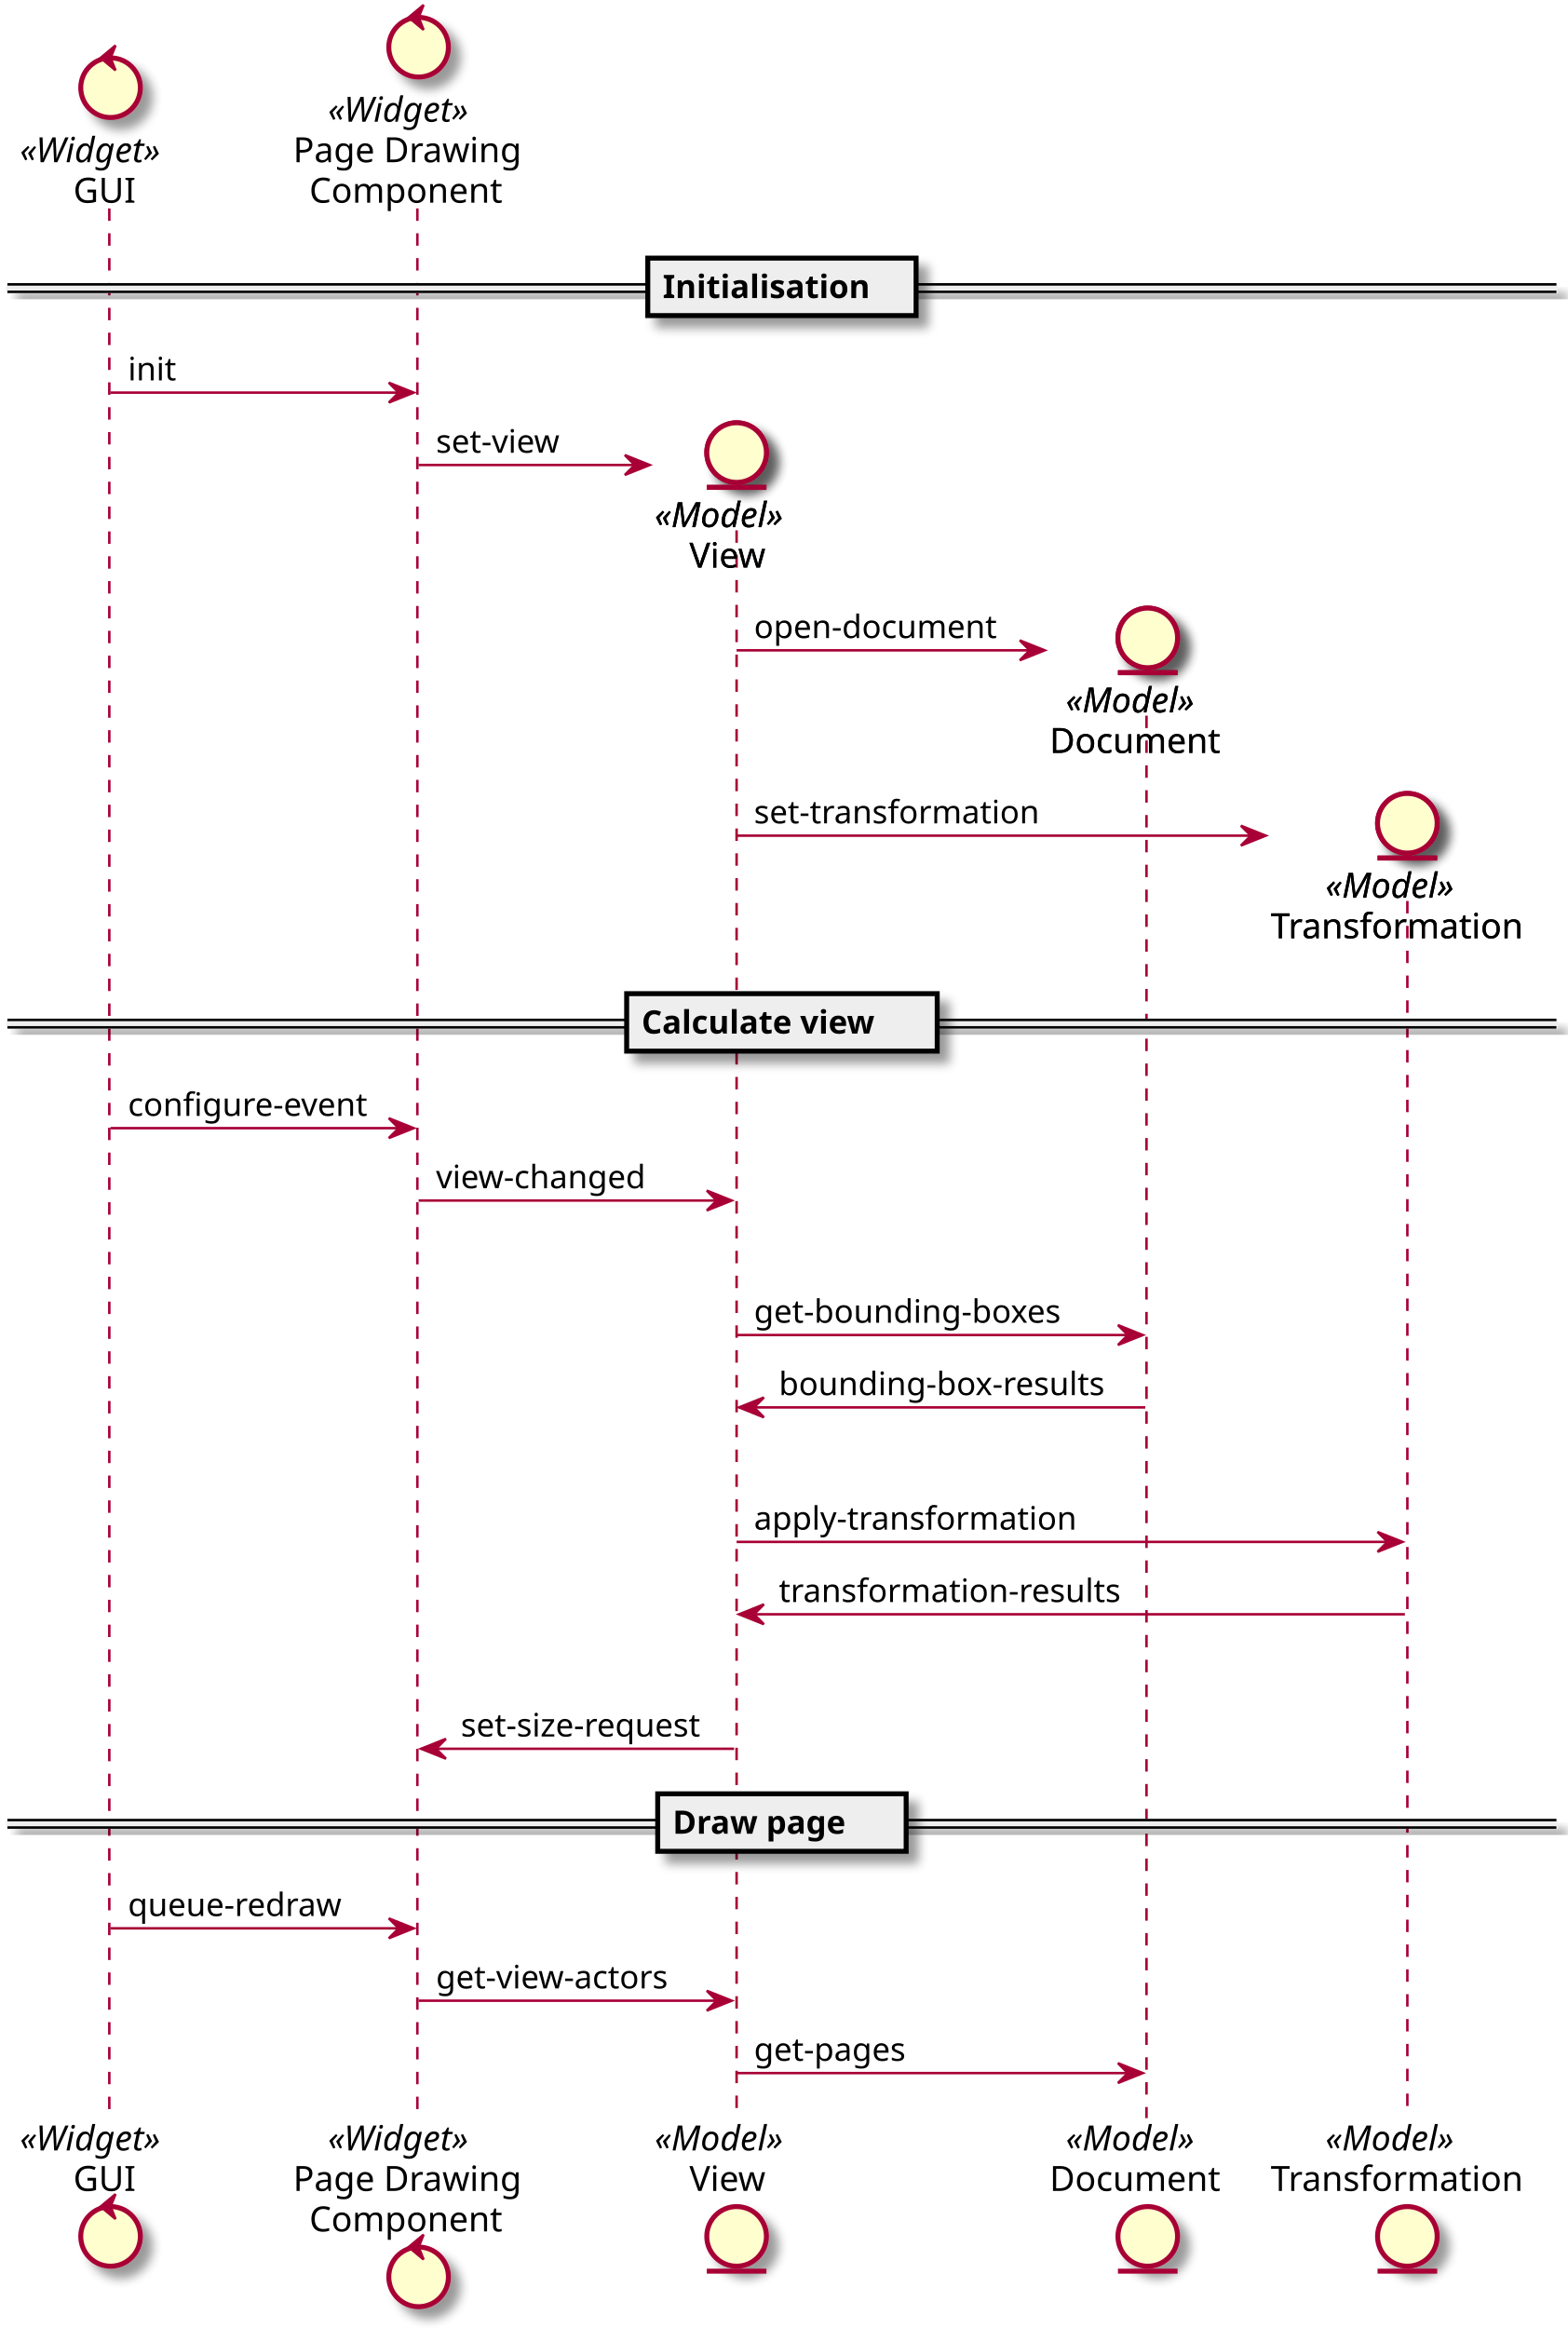
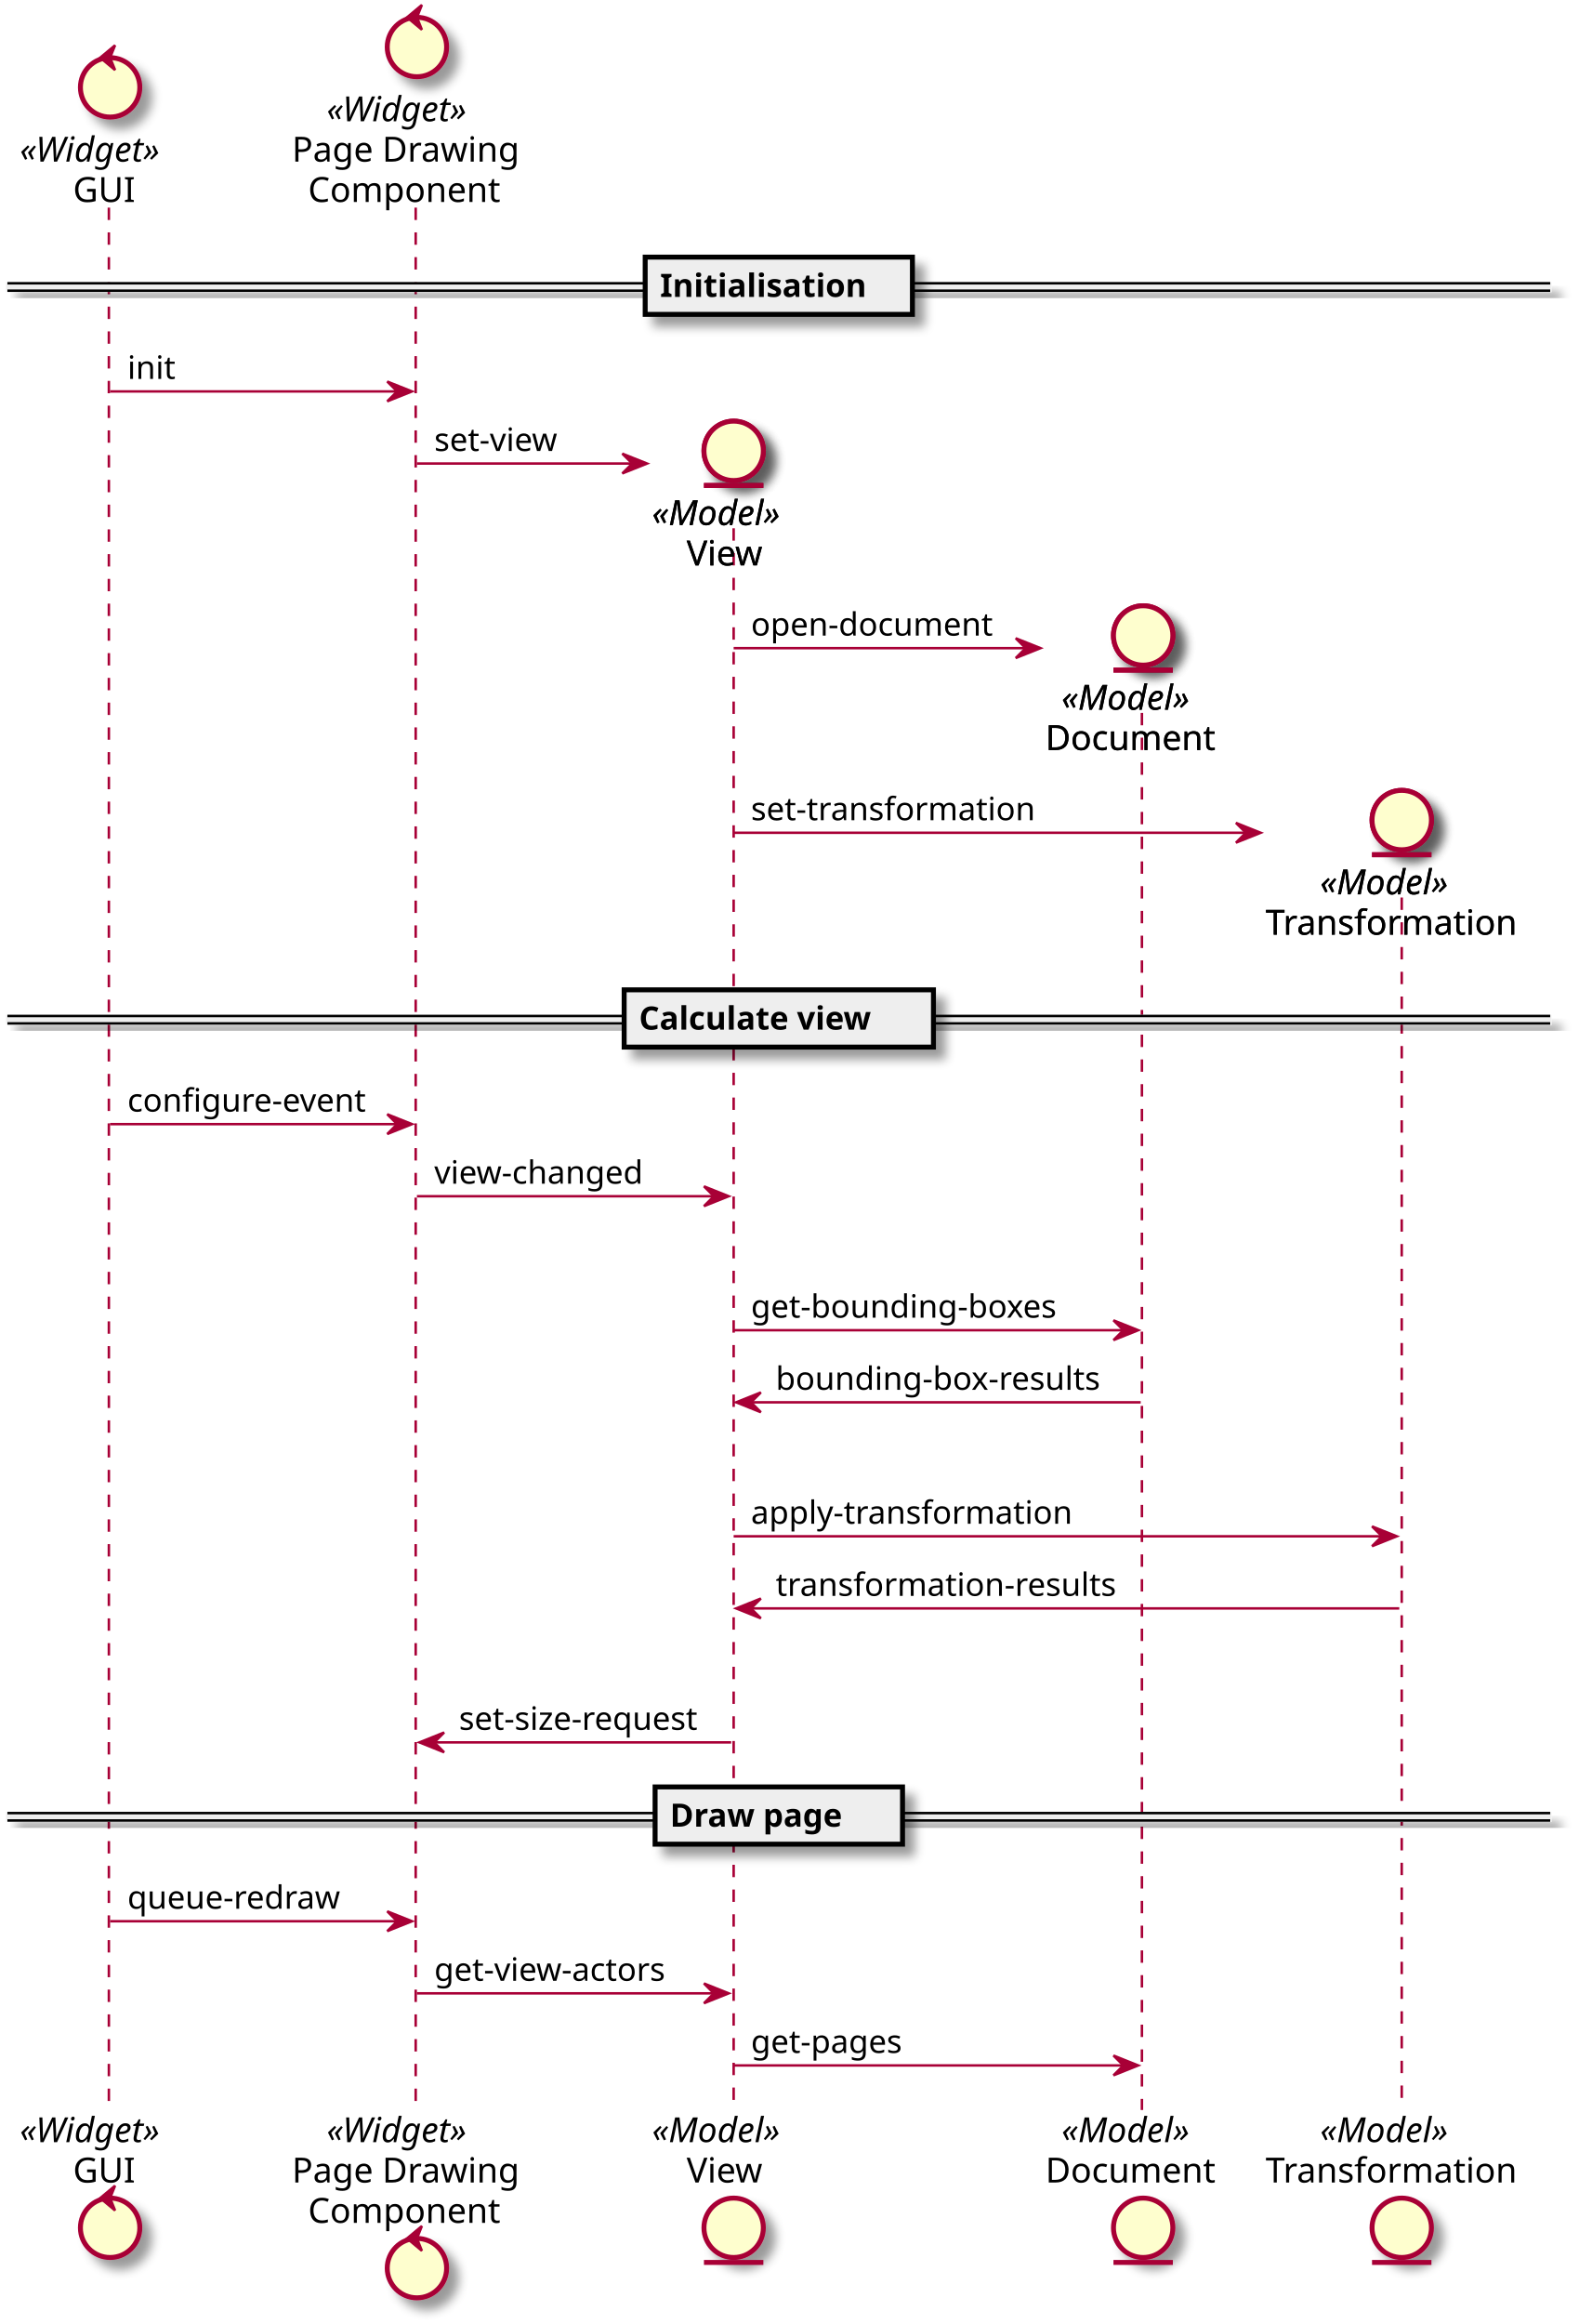
- <svg xmlns="http://www.w3.org/2000/svg" contentScriptType="application/ecmascript" contentStyleType="text/css" height="937px" preserveAspectRatio="none" style="width:631px;height:937px;" version="1.1" viewBox="0 0 631 937" width="631px" zoomAndPan="magnify">
+ <svg xmlns="http://www.w3.org/2000/svg" contentScriptType="application/ecmascript" contentStyleType="text/css" height="939px" preserveAspectRatio="none" style="width:638px;height:939px;" version="1.1" viewBox="0 0 638 939" width="638px" zoomAndPan="magnify">
  <defs>
-     <filter height="300%" id="f1o5gnafwqdhxk" width="300%" x="-1" y="-1">
+     <filter height="300%" id="ftd1jh8df5vxj" width="300%" x="-1" y="-1">
      <feGaussianBlur result="blurOut" stdDeviation="2.0" />
      <feColorMatrix in="blurOut" result="blurOut2" type="matrix" values="0 0 0 0 0 0 0 0 0 0 0 0 0 0 0 0 0 0 .4 0" />
      <feOffset dx="4.0" dy="4.0" in="blurOut2" result="blurOut3" />
      <feBlend in="SourceGraphic" in2="blurOut3" mode="normal" />
    </filter>
  </defs>
  <g>
    <text fill="#000000" font-family="sans-serif" font-size="14" font-style="italic" lengthAdjust="spacingAndGlyphs" textLength="60" x="263.5" y="212.156">«Model»</text>
    <text fill="#000000" font-family="sans-serif" font-size="14" lengthAdjust="spacingAndGlyphs" textLength="32" x="277.5" y="228.453">View</text>
-     <ellipse cx="296.5" cy="182.156" fill="#FEFECE" filter="url(#f1o5gnafwqdhxk)" rx="12" ry="12" style="stroke: #A80036; stroke-width: 2.0;" />
+     <ellipse cx="296.5" cy="182.156" fill="#FEFECE" filter="url(#ftd1jh8df5vxj)" rx="12" ry="12" style="stroke: #A80036; stroke-width: 2.0;" />
    <line style="stroke: #A80036; stroke-width: 2.0;" x1="284.5" x2="308.5" y1="196.156" y2="196.156" />
    <text fill="#000000" font-family="sans-serif" font-size="14" font-style="italic" lengthAdjust="spacingAndGlyphs" textLength="60" x="429" y="286.75">«Model»</text>
    <text fill="#000000" font-family="sans-serif" font-size="14" lengthAdjust="spacingAndGlyphs" textLength="73" x="422.5" y="303.047">Document</text>
-     <ellipse cx="462" cy="256.75" fill="#FEFECE" filter="url(#f1o5gnafwqdhxk)" rx="12" ry="12" style="stroke: #A80036; stroke-width: 2.0;" />
+     <ellipse cx="462" cy="256.75" fill="#FEFECE" filter="url(#ftd1jh8df5vxj)" rx="12" ry="12" style="stroke: #A80036; stroke-width: 2.0;" />
    <line style="stroke: #A80036; stroke-width: 2.0;" x1="450" x2="474" y1="270.75" y2="270.75" />
    <text fill="#000000" font-family="sans-serif" font-size="14" font-style="italic" lengthAdjust="spacingAndGlyphs" textLength="60" x="533.5" y="361.344">«Model»</text>
    <text fill="#000000" font-family="sans-serif" font-size="14" lengthAdjust="spacingAndGlyphs" textLength="104" x="511.5" y="377.641">Transformation</text>
-     <ellipse cx="566.5" cy="331.344" fill="#FEFECE" filter="url(#f1o5gnafwqdhxk)" rx="12" ry="12" style="stroke: #A80036; stroke-width: 2.0;" />
+     <ellipse cx="566.5" cy="331.344" fill="#FEFECE" filter="url(#ftd1jh8df5vxj)" rx="12" ry="12" style="stroke: #A80036; stroke-width: 2.0;" />
    <line style="stroke: #A80036; stroke-width: 2.0;" x1="554.5" x2="578.5" y1="345.344" y2="345.344" />
    <line style="stroke: #A80036; stroke-width: 1.0; stroke-dasharray: 5.0,5.0;" x1="44" x2="44" y1="83.891" y2="852.531" />
    <line style="stroke: #A80036; stroke-width: 1.0; stroke-dasharray: 5.0,5.0;" x1="168" x2="168" y1="83.891" y2="852.531" />
    <line style="stroke: #A80036; stroke-width: 1.0; stroke-dasharray: 5.0,5.0;" x1="296.5" x2="296.5" y1="213.453" y2="852.531" />
    <line style="stroke: #A80036; stroke-width: 1.0; stroke-dasharray: 5.0,5.0;" x1="461.5" x2="461.5" y1="288.047" y2="852.531" />
    <line style="stroke: #A80036; stroke-width: 1.0; stroke-dasharray: 5.0,5.0;" x1="566.5" x2="566.5" y1="362.641" y2="852.531" />
    <text fill="#000000" font-family="sans-serif" font-size="14" font-style="italic" lengthAdjust="spacingAndGlyphs" textLength="67" x="8" y="65.297">«Widget»</text>
    <text fill="#000000" font-family="sans-serif" font-size="14" lengthAdjust="spacingAndGlyphs" textLength="24" x="29.5" y="81.594">GUI</text>
-     <ellipse cx="44.5" cy="35.297" fill="#FEFECE" filter="url(#f1o5gnafwqdhxk)" rx="12" ry="12" style="stroke: #A80036; stroke-width: 2.0;" />
+     <ellipse cx="44.5" cy="35.297" fill="#FEFECE" filter="url(#ftd1jh8df5vxj)" rx="12" ry="12" style="stroke: #A80036; stroke-width: 2.0;" />
    <polygon fill="#A80036" points="40.5,23.297,46.5,18.297,44.5,23.297,46.5,28.297,40.5,23.297" style="stroke: #A80036; stroke-width: 1.0;" />
    <text fill="#000000" font-family="sans-serif" font-size="14" font-style="italic" lengthAdjust="spacingAndGlyphs" textLength="67" x="8" y="865.531">«Widget»</text>
    <text fill="#000000" font-family="sans-serif" font-size="14" lengthAdjust="spacingAndGlyphs" textLength="24" x="29.5" y="881.828">GUI</text>
-     <ellipse cx="44.5" cy="900.125" fill="#FEFECE" filter="url(#f1o5gnafwqdhxk)" rx="12" ry="12" style="stroke: #A80036; stroke-width: 2.0;" />
+     <ellipse cx="44.5" cy="900.125" fill="#FEFECE" filter="url(#ftd1jh8df5vxj)" rx="12" ry="12" style="stroke: #A80036; stroke-width: 2.0;" />
    <polygon fill="#A80036" points="40.5,888.125,46.5,883.125,44.5,888.125,46.5,893.125,40.5,888.125" style="stroke: #A80036; stroke-width: 1.0;" />
    <text fill="#000000" font-family="sans-serif" font-size="14" font-style="italic" lengthAdjust="spacingAndGlyphs" textLength="67" x="132" y="49">«Widget»</text>
    <text fill="#000000" font-family="sans-serif" font-size="14" lengthAdjust="spacingAndGlyphs" textLength="95" x="118" y="65.297">Page Drawing</text>
    <text fill="#000000" font-family="sans-serif" font-size="14" lengthAdjust="spacingAndGlyphs" textLength="82" x="124.5" y="81.594">Component</text>
-     <ellipse cx="168.5" cy="19" fill="#FEFECE" filter="url(#f1o5gnafwqdhxk)" rx="12" ry="12" style="stroke: #A80036; stroke-width: 2.0;" />
+     <ellipse cx="168.5" cy="19" fill="#FEFECE" filter="url(#ftd1jh8df5vxj)" rx="12" ry="12" style="stroke: #A80036; stroke-width: 2.0;" />
    <polygon fill="#A80036" points="164.5,7,170.5,2,168.5,7,170.5,12,164.5,7" style="stroke: #A80036; stroke-width: 1.0;" />
    <text fill="#000000" font-family="sans-serif" font-size="14" font-style="italic" lengthAdjust="spacingAndGlyphs" textLength="67" x="132" y="865.531">«Widget»</text>
    <text fill="#000000" font-family="sans-serif" font-size="14" lengthAdjust="spacingAndGlyphs" textLength="95" x="118" y="881.828">Page Drawing</text>
    <text fill="#000000" font-family="sans-serif" font-size="14" lengthAdjust="spacingAndGlyphs" textLength="82" x="124.5" y="898.125">Component</text>
-     <ellipse cx="168.5" cy="916.422" fill="#FEFECE" filter="url(#f1o5gnafwqdhxk)" rx="12" ry="12" style="stroke: #A80036; stroke-width: 2.0;" />
+     <ellipse cx="168.5" cy="916.422" fill="#FEFECE" filter="url(#ftd1jh8df5vxj)" rx="12" ry="12" style="stroke: #A80036; stroke-width: 2.0;" />
    <polygon fill="#A80036" points="164.5,904.422,170.5,899.422,168.5,904.422,170.5,909.422,164.5,904.422" style="stroke: #A80036; stroke-width: 1.0;" />
    <text fill="#000000" font-family="sans-serif" font-size="14" font-style="italic" lengthAdjust="spacingAndGlyphs" textLength="60" x="263.5" y="865.531">«Model»</text>
    <text fill="#000000" font-family="sans-serif" font-size="14" lengthAdjust="spacingAndGlyphs" textLength="32" x="277.5" y="881.828">View</text>
-     <ellipse cx="296.5" cy="900.125" fill="#FEFECE" filter="url(#f1o5gnafwqdhxk)" rx="12" ry="12" style="stroke: #A80036; stroke-width: 2.0;" />
+     <ellipse cx="296.5" cy="900.125" fill="#FEFECE" filter="url(#ftd1jh8df5vxj)" rx="12" ry="12" style="stroke: #A80036; stroke-width: 2.0;" />
    <line style="stroke: #A80036; stroke-width: 2.0;" x1="284.5" x2="308.5" y1="914.125" y2="914.125" />
    <text fill="#000000" font-family="sans-serif" font-size="14" font-style="italic" lengthAdjust="spacingAndGlyphs" textLength="60" x="429" y="865.531">«Model»</text>
    <text fill="#000000" font-family="sans-serif" font-size="14" lengthAdjust="spacingAndGlyphs" textLength="73" x="422.5" y="881.828">Document</text>
-     <ellipse cx="462" cy="900.125" fill="#FEFECE" filter="url(#f1o5gnafwqdhxk)" rx="12" ry="12" style="stroke: #A80036; stroke-width: 2.0;" />
+     <ellipse cx="462" cy="900.125" fill="#FEFECE" filter="url(#ftd1jh8df5vxj)" rx="12" ry="12" style="stroke: #A80036; stroke-width: 2.0;" />
    <line style="stroke: #A80036; stroke-width: 2.0;" x1="450" x2="474" y1="914.125" y2="914.125" />
    <text fill="#000000" font-family="sans-serif" font-size="14" font-style="italic" lengthAdjust="spacingAndGlyphs" textLength="60" x="533.5" y="865.531">«Model»</text>
    <text fill="#000000" font-family="sans-serif" font-size="14" lengthAdjust="spacingAndGlyphs" textLength="104" x="511.5" y="881.828">Transformation</text>
-     <ellipse cx="566.5" cy="900.125" fill="#FEFECE" filter="url(#f1o5gnafwqdhxk)" rx="12" ry="12" style="stroke: #A80036; stroke-width: 2.0;" />
+     <ellipse cx="566.5" cy="900.125" fill="#FEFECE" filter="url(#ftd1jh8df5vxj)" rx="12" ry="12" style="stroke: #A80036; stroke-width: 2.0;" />
    <line style="stroke: #A80036; stroke-width: 2.0;" x1="554.5" x2="578.5" y1="914.125" y2="914.125" />
-     <rect fill="#EEEEEE" filter="url(#f1o5gnafwqdhxk)" height="3" style="stroke: #EEEEEE; stroke-width: 1.0;" width="623.5" x="3" y="114.457" />
+     <rect fill="#EEEEEE" filter="url(#ftd1jh8df5vxj)" height="3" style="stroke: #EEEEEE; stroke-width: 1.0;" width="623.5" x="3" y="114.457" />
    <line style="stroke: #000000; stroke-width: 1.0;" x1="3" x2="626.5" y1="114.457" y2="114.457" />
    <line style="stroke: #000000; stroke-width: 1.0;" x1="3" x2="626.5" y1="117.457" y2="117.457" />
-     <rect fill="#EEEEEE" filter="url(#f1o5gnafwqdhxk)" height="23.133" style="stroke: #000000; stroke-width: 2.0;" width="108" x="260.75" y="103.891" />
+     <rect fill="#EEEEEE" filter="url(#ftd1jh8df5vxj)" height="23.133" style="stroke: #000000; stroke-width: 2.0;" width="108" x="260.75" y="103.891" />
    <text fill="#000000" font-family="sans-serif" font-size="13" font-weight="bold" lengthAdjust="spacingAndGlyphs" textLength="89" x="266.75" y="119.957">Initialisation</text>
-     <polygon fill="#A80036" points="156.5,154.023,166.5,158.023,156.5,162.023,160.5,158.023" style="stroke: #A80036; stroke-width: 1.0;" />
-     <line style="stroke: #A80036; stroke-width: 1.0;" x1="44.5" x2="162.5" y1="158.023" y2="158.023" />
+     <polygon fill="#A80036" points="156.5,154.156,166.5,158.156,156.5,162.156,160.5,158.156" style="stroke: #A80036; stroke-width: 1.0;" />
+     <line style="stroke: #A80036; stroke-width: 1.0;" x1="44.5" x2="162.5" y1="158.156" y2="158.156" />
    <text fill="#000000" font-family="sans-serif" font-size="13" lengthAdjust="spacingAndGlyphs" textLength="19" x="51.5" y="153.09">init</text>
-     <polygon fill="#A80036" points="251.5,183.156,261.5,187.156,251.5,191.156,255.5,187.156" style="stroke: #A80036; stroke-width: 1.0;" />
-     <line style="stroke: #A80036; stroke-width: 1.0;" x1="168.5" x2="257.5" y1="187.156" y2="187.156" />
+     <polygon fill="#A80036" points="251.5,183.289,261.5,187.289,251.5,191.289,255.5,187.289" style="stroke: #A80036; stroke-width: 1.0;" />
+     <line style="stroke: #A80036; stroke-width: 1.0;" x1="168.5" x2="257.5" y1="187.289" y2="187.289" />
    <text fill="#000000" font-family="sans-serif" font-size="13" lengthAdjust="spacingAndGlyphs" textLength="52" x="175.5" y="182.223">set-view</text>
    <text fill="#000000" font-family="sans-serif" font-size="14" font-style="italic" lengthAdjust="spacingAndGlyphs" textLength="60" x="263.5" y="212.156">«Model»</text>
    <text fill="#000000" font-family="sans-serif" font-size="14" lengthAdjust="spacingAndGlyphs" textLength="32" x="277.5" y="228.453">View</text>
-     <ellipse cx="296.5" cy="182.156" fill="#FEFECE" filter="url(#f1o5gnafwqdhxk)" rx="12" ry="12" style="stroke: #A80036; stroke-width: 2.0;" />
+     <ellipse cx="296.5" cy="182.156" fill="#FEFECE" filter="url(#ftd1jh8df5vxj)" rx="12" ry="12" style="stroke: #A80036; stroke-width: 2.0;" />
    <line style="stroke: #A80036; stroke-width: 2.0;" x1="284.5" x2="308.5" y1="196.156" y2="196.156" />
-     <polygon fill="#A80036" points="410.5,257.75,420.5,261.75,410.5,265.75,414.5,261.75" style="stroke: #A80036; stroke-width: 1.0;" />
-     <line style="stroke: #A80036; stroke-width: 1.0;" x1="296.5" x2="416.5" y1="261.75" y2="261.75" />
+     <polygon fill="#A80036" points="410.5,257.883,420.5,261.883,410.5,265.883,414.5,261.883" style="stroke: #A80036; stroke-width: 1.0;" />
+     <line style="stroke: #A80036; stroke-width: 1.0;" x1="296.5" x2="416.5" y1="261.883" y2="261.883" />
    <text fill="#000000" font-family="sans-serif" font-size="13" lengthAdjust="spacingAndGlyphs" textLength="102" x="303.5" y="256.817">open-document</text>
    <text fill="#000000" font-family="sans-serif" font-size="14" font-style="italic" lengthAdjust="spacingAndGlyphs" textLength="60" x="429" y="286.75">«Model»</text>
    <text fill="#000000" font-family="sans-serif" font-size="14" lengthAdjust="spacingAndGlyphs" textLength="73" x="422.5" y="303.047">Document</text>
-     <ellipse cx="462" cy="256.75" fill="#FEFECE" filter="url(#f1o5gnafwqdhxk)" rx="12" ry="12" style="stroke: #A80036; stroke-width: 2.0;" />
+     <ellipse cx="462" cy="256.75" fill="#FEFECE" filter="url(#ftd1jh8df5vxj)" rx="12" ry="12" style="stroke: #A80036; stroke-width: 2.0;" />
    <line style="stroke: #A80036; stroke-width: 2.0;" x1="450" x2="474" y1="270.75" y2="270.75" />
-     <polygon fill="#A80036" points="499.5,332.344,509.5,336.344,499.5,340.344,503.5,336.344" style="stroke: #A80036; stroke-width: 1.0;" />
-     <line style="stroke: #A80036; stroke-width: 1.0;" x1="296.5" x2="505.5" y1="336.344" y2="336.344" />
+     <polygon fill="#A80036" points="499.5,332.477,509.5,336.477,499.5,340.477,503.5,336.477" style="stroke: #A80036; stroke-width: 1.0;" />
+     <line style="stroke: #A80036; stroke-width: 1.0;" x1="296.5" x2="505.5" y1="336.477" y2="336.477" />
    <text fill="#000000" font-family="sans-serif" font-size="13" lengthAdjust="spacingAndGlyphs" textLength="120" x="303.5" y="331.411">set-transformation</text>
    <text fill="#000000" font-family="sans-serif" font-size="14" font-style="italic" lengthAdjust="spacingAndGlyphs" textLength="60" x="533.5" y="361.344">«Model»</text>
    <text fill="#000000" font-family="sans-serif" font-size="14" lengthAdjust="spacingAndGlyphs" textLength="104" x="511.5" y="377.641">Transformation</text>
-     <ellipse cx="566.5" cy="331.344" fill="#FEFECE" filter="url(#f1o5gnafwqdhxk)" rx="12" ry="12" style="stroke: #A80036; stroke-width: 2.0;" />
+     <ellipse cx="566.5" cy="331.344" fill="#FEFECE" filter="url(#ftd1jh8df5vxj)" rx="12" ry="12" style="stroke: #A80036; stroke-width: 2.0;" />
    <line style="stroke: #A80036; stroke-width: 2.0;" x1="554.5" x2="578.5" y1="345.344" y2="345.344" />
-     <rect fill="#EEEEEE" filter="url(#f1o5gnafwqdhxk)" height="3" style="stroke: #EEEEEE; stroke-width: 1.0;" width="623.5" x="3" y="410.504" />
+     <rect fill="#EEEEEE" filter="url(#ftd1jh8df5vxj)" height="3" style="stroke: #EEEEEE; stroke-width: 1.0;" width="623.5" x="3" y="410.504" />
    <line style="stroke: #000000; stroke-width: 1.0;" x1="3" x2="626.5" y1="410.504" y2="410.504" />
    <line style="stroke: #000000; stroke-width: 1.0;" x1="3" x2="626.5" y1="413.504" y2="413.504" />
-     <rect fill="#EEEEEE" filter="url(#f1o5gnafwqdhxk)" height="23.133" style="stroke: #000000; stroke-width: 2.0;" width="125" x="252.25" y="399.938" />
+     <rect fill="#EEEEEE" filter="url(#ftd1jh8df5vxj)" height="23.133" style="stroke: #000000; stroke-width: 2.0;" width="125" x="252.25" y="399.938" />
    <text fill="#000000" font-family="sans-serif" font-size="13" font-weight="bold" lengthAdjust="spacingAndGlyphs" textLength="106" x="258.25" y="416.004">Calculate view</text>
-     <polygon fill="#A80036" points="156.5,450.07,166.5,454.07,156.5,458.07,160.5,454.07" style="stroke: #A80036; stroke-width: 1.0;" />
-     <line style="stroke: #A80036; stroke-width: 1.0;" x1="44.5" x2="162.5" y1="454.07" y2="454.07" />
+     <polygon fill="#A80036" points="156.5,450.203,166.5,454.203,156.5,458.203,160.5,454.203" style="stroke: #A80036; stroke-width: 1.0;" />
+     <line style="stroke: #A80036; stroke-width: 1.0;" x1="44.5" x2="162.5" y1="454.203" y2="454.203" />
    <text fill="#000000" font-family="sans-serif" font-size="13" lengthAdjust="spacingAndGlyphs" textLength="100" x="51.5" y="449.137">configure-event</text>
-     <polygon fill="#A80036" points="284.5,479.203,294.5,483.203,284.5,487.203,288.5,483.203" style="stroke: #A80036; stroke-width: 1.0;" />
-     <line style="stroke: #A80036; stroke-width: 1.0;" x1="168.5" x2="290.5" y1="483.203" y2="483.203" />
+     <polygon fill="#A80036" points="284.5,479.336,294.5,483.336,284.5,487.336,288.5,483.336" style="stroke: #A80036; stroke-width: 1.0;" />
+     <line style="stroke: #A80036; stroke-width: 1.0;" x1="168.5" x2="290.5" y1="483.336" y2="483.336" />
    <text fill="#000000" font-family="sans-serif" font-size="13" lengthAdjust="spacingAndGlyphs" textLength="87" x="175.5" y="478.27">view-changed</text>
-     <polygon fill="#A80036" points="450,533.336,460,537.336,450,541.336,454,537.336" style="stroke: #A80036; stroke-width: 1.0;" />
-     <line style="stroke: #A80036; stroke-width: 1.0;" x1="296.5" x2="456" y1="537.336" y2="537.336" />
+     <polygon fill="#A80036" points="450,533.469,460,537.469,450,541.469,454,537.469" style="stroke: #A80036; stroke-width: 1.0;" />
+     <line style="stroke: #A80036; stroke-width: 1.0;" x1="296.5" x2="456" y1="537.469" y2="537.469" />
    <text fill="#000000" font-family="sans-serif" font-size="13" lengthAdjust="spacingAndGlyphs" textLength="128" x="303.5" y="532.403">get-bounding-boxes</text>
-     <polygon fill="#A80036" points="307.5,562.469,297.5,566.469,307.5,570.469,303.5,566.469" style="stroke: #A80036; stroke-width: 1.0;" />
-     <line style="stroke: #A80036; stroke-width: 1.0;" x1="301.5" x2="461" y1="566.469" y2="566.469" />
+     <polygon fill="#A80036" points="307.5,562.602,297.5,566.602,307.5,570.602,303.5,566.602" style="stroke: #A80036; stroke-width: 1.0;" />
+     <line style="stroke: #A80036; stroke-width: 1.0;" x1="301.5" x2="461" y1="566.602" y2="566.602" />
    <text fill="#000000" font-family="sans-serif" font-size="13" lengthAdjust="spacingAndGlyphs" textLength="135" x="313.5" y="561.536">bounding-box-results</text>
-     <polygon fill="#A80036" points="554.5,616.602,564.5,620.602,554.5,624.602,558.5,620.602" style="stroke: #A80036; stroke-width: 1.0;" />
-     <line style="stroke: #A80036; stroke-width: 1.0;" x1="296.5" x2="560.5" y1="620.602" y2="620.602" />
+     <polygon fill="#A80036" points="554.5,616.734,564.5,620.734,554.5,624.734,558.5,620.734" style="stroke: #A80036; stroke-width: 1.0;" />
+     <line style="stroke: #A80036; stroke-width: 1.0;" x1="296.5" x2="560.5" y1="620.734" y2="620.734" />
    <text fill="#000000" font-family="sans-serif" font-size="13" lengthAdjust="spacingAndGlyphs" textLength="134" x="303.5" y="615.668">apply-transformation</text>
-     <polygon fill="#A80036" points="307.5,645.734,297.5,649.734,307.5,653.734,303.5,649.734" style="stroke: #A80036; stroke-width: 1.0;" />
-     <line style="stroke: #A80036; stroke-width: 1.0;" x1="301.5" x2="565.5" y1="649.734" y2="649.734" />
+     <polygon fill="#A80036" points="307.5,645.867,297.5,649.867,307.5,653.867,303.5,649.867" style="stroke: #A80036; stroke-width: 1.0;" />
+     <line style="stroke: #A80036; stroke-width: 1.0;" x1="301.5" x2="565.5" y1="649.867" y2="649.867" />
    <text fill="#000000" font-family="sans-serif" font-size="13" lengthAdjust="spacingAndGlyphs" textLength="143" x="313.5" y="644.801">transformation-results</text>
-     <polygon fill="#A80036" points="179.5,699.867,169.5,703.867,179.5,707.867,175.5,703.867" style="stroke: #A80036; stroke-width: 1.0;" />
-     <line style="stroke: #A80036; stroke-width: 1.0;" x1="173.5" x2="295.5" y1="703.867" y2="703.867" />
+     <polygon fill="#A80036" points="179.5,700,169.5,704,179.5,708,175.5,704" style="stroke: #A80036; stroke-width: 1.0;" />
+     <line style="stroke: #A80036; stroke-width: 1.0;" x1="173.5" x2="295.5" y1="704" y2="704" />
    <text fill="#000000" font-family="sans-serif" font-size="13" lengthAdjust="spacingAndGlyphs" textLength="104" x="185.5" y="698.934">set-size-request</text>
-     <rect fill="#EEEEEE" filter="url(#f1o5gnafwqdhxk)" height="3" style="stroke: #EEEEEE; stroke-width: 1.0;" width="623.5" x="3" y="732.566" />
+     <rect fill="#EEEEEE" filter="url(#ftd1jh8df5vxj)" height="3" style="stroke: #EEEEEE; stroke-width: 1.0;" width="623.5" x="3" y="732.566" />
    <line style="stroke: #000000; stroke-width: 1.0;" x1="3" x2="626.5" y1="732.566" y2="732.566" />
    <line style="stroke: #000000; stroke-width: 1.0;" x1="3" x2="626.5" y1="735.566" y2="735.566" />
-     <rect fill="#EEEEEE" filter="url(#f1o5gnafwqdhxk)" height="23.133" style="stroke: #000000; stroke-width: 2.0;" width="100" x="264.75" y="722" />
+     <rect fill="#EEEEEE" filter="url(#ftd1jh8df5vxj)" height="23.133" style="stroke: #000000; stroke-width: 2.0;" width="100" x="264.75" y="722" />
    <text fill="#000000" font-family="sans-serif" font-size="13" font-weight="bold" lengthAdjust="spacingAndGlyphs" textLength="81" x="270.75" y="738.067">Draw page</text>
-     <polygon fill="#A80036" points="156.5,772.133,166.5,776.133,156.5,780.133,160.5,776.133" style="stroke: #A80036; stroke-width: 1.0;" />
-     <line style="stroke: #A80036; stroke-width: 1.0;" x1="44.5" x2="162.5" y1="776.133" y2="776.133" />
+     <polygon fill="#A80036" points="156.5,772.266,166.5,776.266,156.5,780.266,160.5,776.266" style="stroke: #A80036; stroke-width: 1.0;" />
+     <line style="stroke: #A80036; stroke-width: 1.0;" x1="44.5" x2="162.5" y1="776.266" y2="776.266" />
    <text fill="#000000" font-family="sans-serif" font-size="13" lengthAdjust="spacingAndGlyphs" textLength="88" x="51.5" y="771.2">queue-redraw</text>
-     <polygon fill="#A80036" points="284.5,801.266,294.5,805.266,284.5,809.266,288.5,805.266" style="stroke: #A80036; stroke-width: 1.0;" />
-     <line style="stroke: #A80036; stroke-width: 1.0;" x1="168.5" x2="290.5" y1="805.266" y2="805.266" />
+     <polygon fill="#A80036" points="284.5,801.398,294.5,805.398,284.5,809.398,288.5,805.398" style="stroke: #A80036; stroke-width: 1.0;" />
+     <line style="stroke: #A80036; stroke-width: 1.0;" x1="168.5" x2="290.5" y1="805.398" y2="805.398" />
    <text fill="#000000" font-family="sans-serif" font-size="13" lengthAdjust="spacingAndGlyphs" textLength="98" x="175.5" y="800.332">get-view-actors</text>
-     <polygon fill="#A80036" points="450,830.398,460,834.398,450,838.398,454,834.398" style="stroke: #A80036; stroke-width: 1.0;" />
-     <line style="stroke: #A80036; stroke-width: 1.0;" x1="296.5" x2="456" y1="834.398" y2="834.398" />
+     <polygon fill="#A80036" points="450,830.531,460,834.531,450,838.531,454,834.531" style="stroke: #A80036; stroke-width: 1.0;" />
+     <line style="stroke: #A80036; stroke-width: 1.0;" x1="296.5" x2="456" y1="834.531" y2="834.531" />
    <text fill="#000000" font-family="sans-serif" font-size="13" lengthAdjust="spacingAndGlyphs" textLength="65" x="303.5" y="829.465">get-pages</text>
  </g>
</svg>
